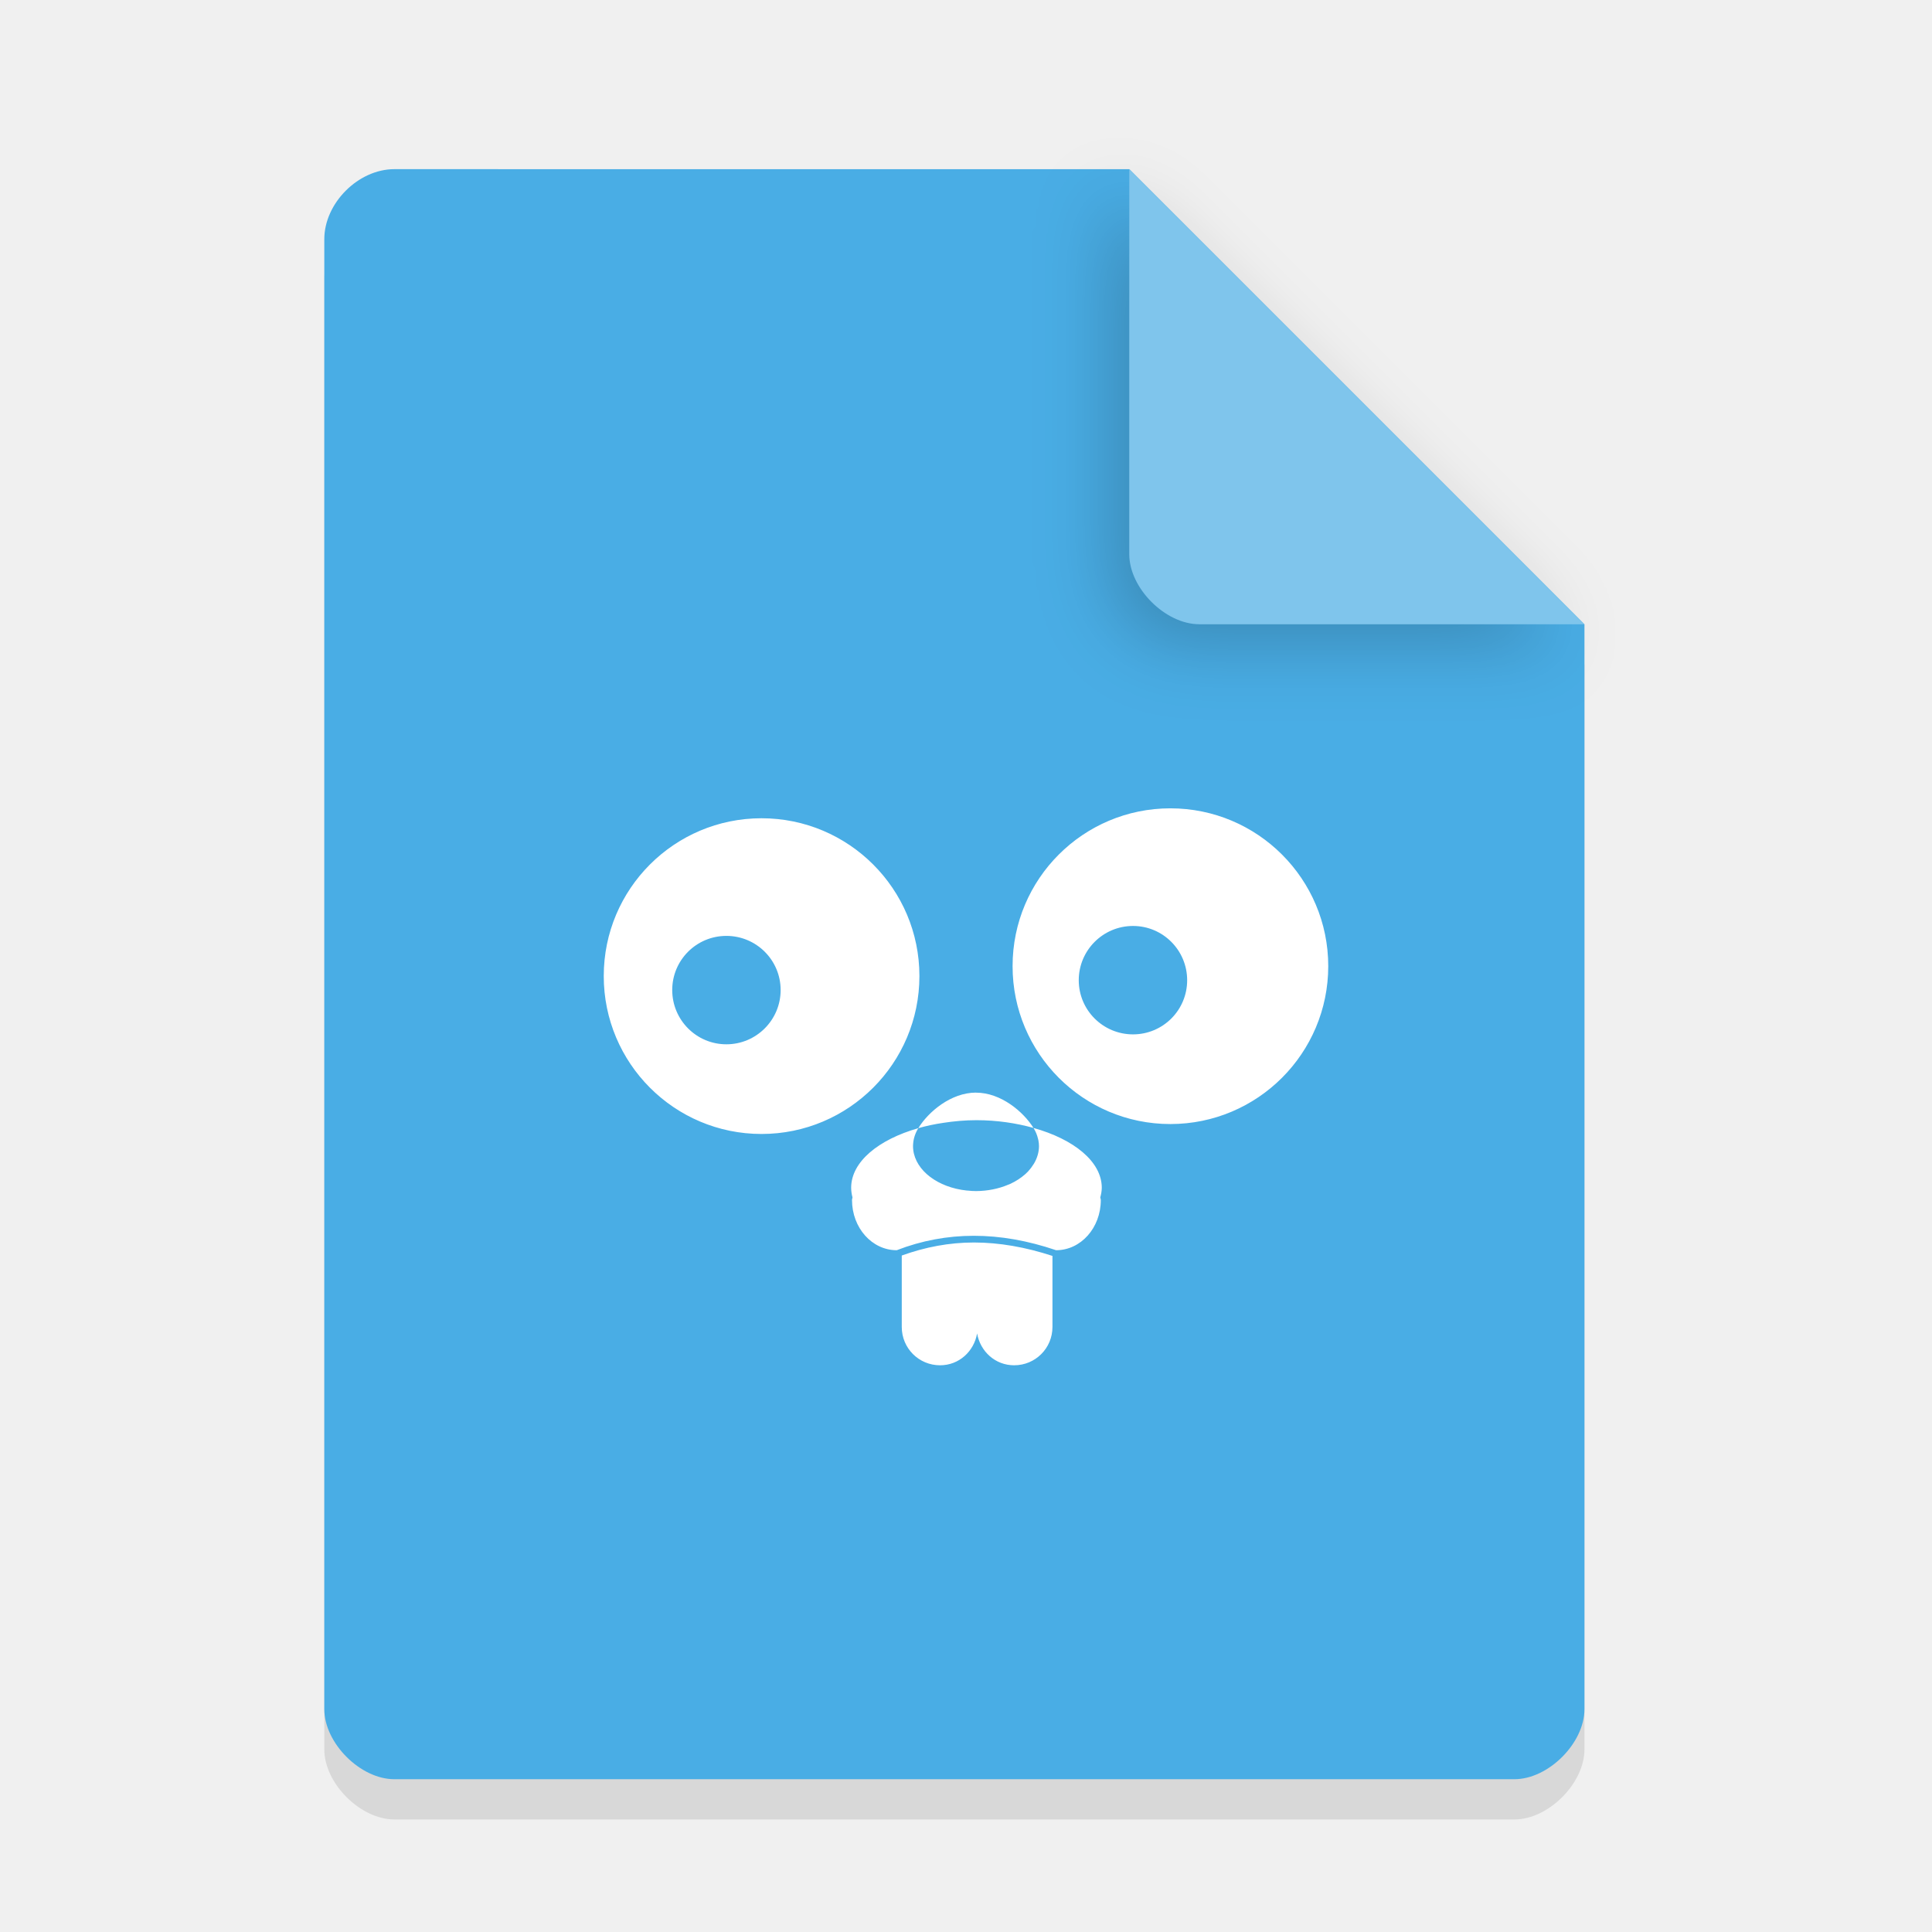
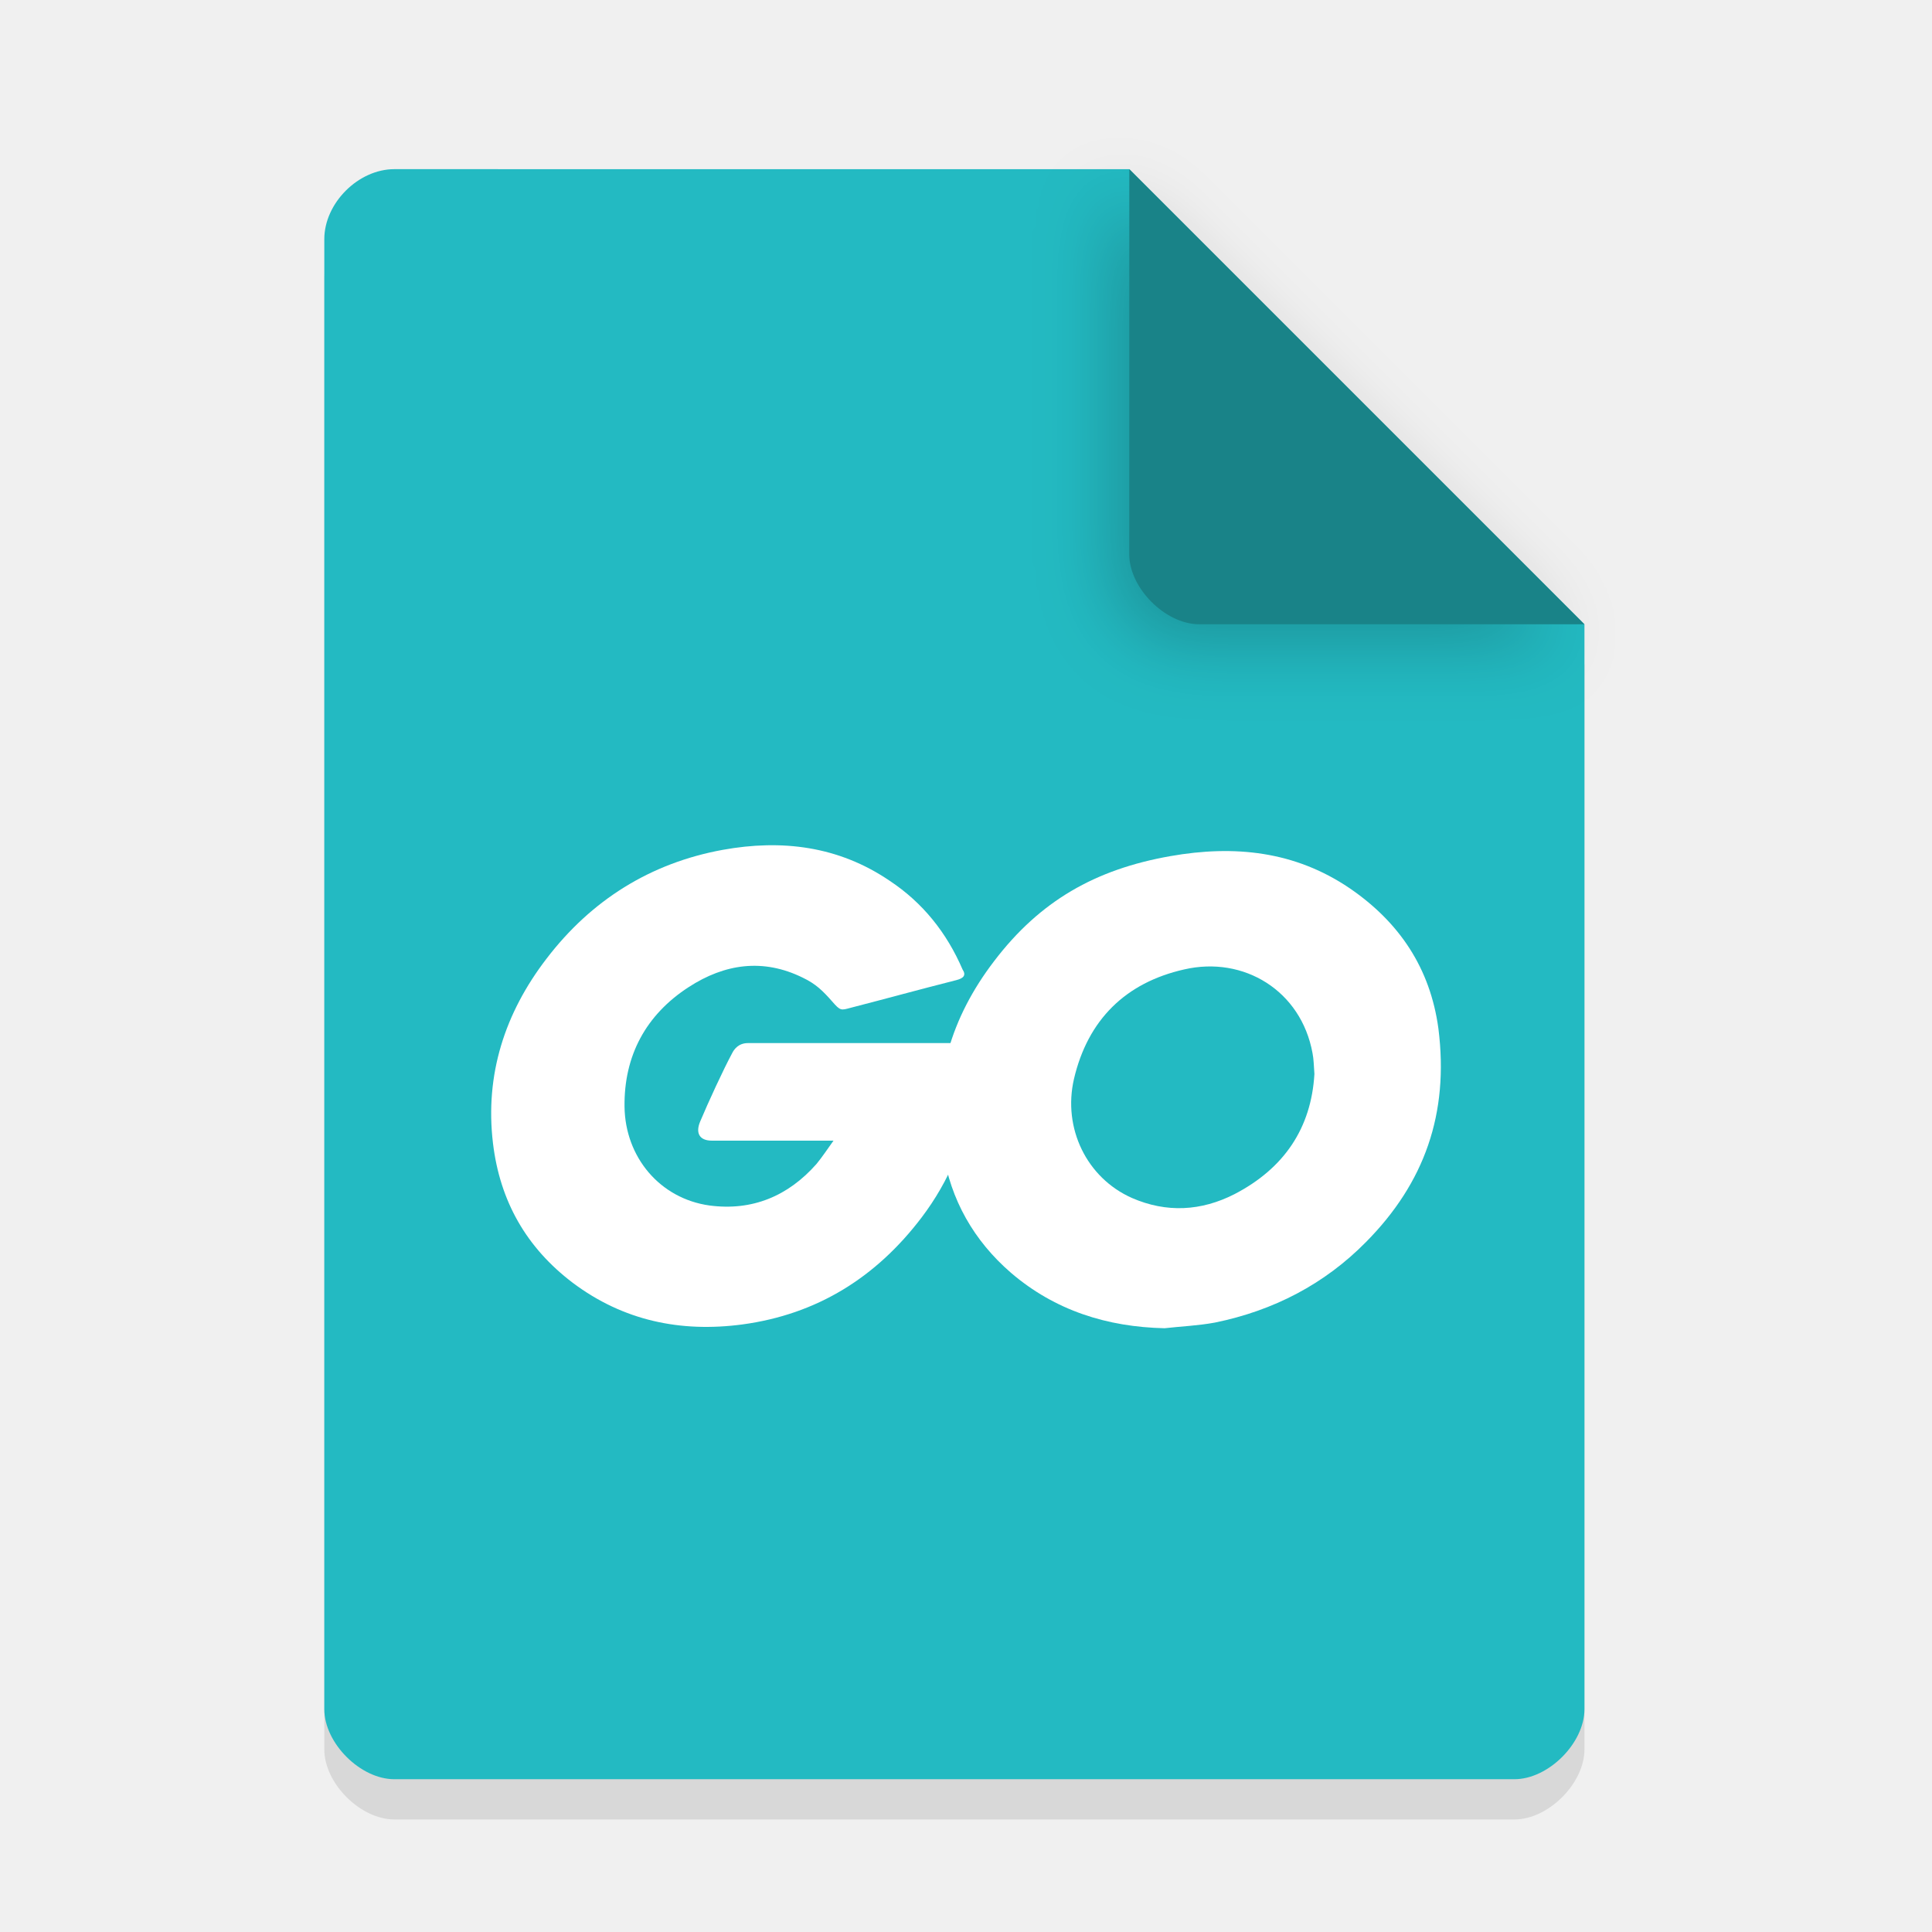
<svg xmlns="http://www.w3.org/2000/svg" width="36pt" height="36pt" version="1.1" viewBox="0 0 36 36">
  <defs>
    <filter id="a" x="-.192" y="-.192" width="1.384" height="1.384" color-interpolation-filters="sRGB">
      <feGaussianBlur stdDeviation="0.678" />
    </filter>
  </defs>
  <path d="m7.348 3.902c-0.672 0-1.305 0.633-1.305 1.305v27.391c0 0.633 0.672 1.305 1.305 1.305h20.871c0.633 0 1.305-0.672 1.305-1.305v-20.215l-8.48-8.48z" opacity=".1" />
-   <path d="m7.348 3.152c-0.672 0-1.305 0.633-1.305 1.305v27.391c0 0.633 0.672 1.305 1.305 1.305h20.871c0.633 0 1.305-0.672 1.305-1.305v-20.215l-8.48-8.48z" fill="#49ade5" />
+   <path d="m7.348 3.152c-0.672 0-1.305 0.633-1.305 1.305v27.391c0 0.633 0.672 1.305 1.305 1.305h20.871c0.633 0 1.305-0.672 1.305-1.305v-20.215l-8.48-8.48z" fill="#23bac2" />
  <path d="m20.668 3.527 8.48 8.48h-7.176c-0.633 0-1.305-0.672-1.305-1.305z" filter="url(#a)" opacity=".2" />
-   <path d="m21.043 3.152 8.48 8.48h-7.176c-0.633 0-1.305-0.672-1.305-1.305z" fill="#7fc5ec" />
-   <path d="m21.808 15.062c-1.624 3.31e-4 -2.94 1.316-2.94 2.94-5.6e-4 1.625 1.316 2.943 2.94 2.943 1.625-3.33e-4 2.942-1.318 2.942-2.943-3.33e-4 -1.624-1.318-2.94-2.942-2.94zm-7.618 0.185c-1.624 3.31e-4 -2.94 1.316-2.94 2.94-5.59e-4 1.625 1.316 2.943 2.94 2.943 1.625-3.33e-4 2.942-1.318 2.942-2.943-3.33e-4 -1.624-1.318-2.94-2.942-2.94zm6.922 2.007c0.558-9.1e-5 1.009 0.453 1.009 1.011 9.1e-5 0.558-0.451 1.009-1.009 1.009-0.558 9.1e-5 -1.011-0.451-1.011-1.009-9.1e-5 -0.558 0.453-1.011 1.011-1.011zm-7.577 0.185c0.558-9.2e-5 1.011 0.451 1.011 1.009 9.1e-5 0.558-0.453 1.011-1.011 1.011-0.558 9.1e-5 -1.009-0.453-1.009-1.011-9.2e-5 -0.558 0.451-1.009 1.009-1.009zm4.652 2.92c-0.467 7.7e-5 -0.889 0.358-1.076 0.663 9.4e-4 -2.68e-4 0.002-0.001 0.003-0.001 0.147-0.042 0.303-0.075 0.467-0.099 0.196-0.03 0.4-0.049 0.614-0.049 0.384-3e-6 0.742 0.055 1.062 0.144-0.188-0.302-0.607-0.657-1.07-0.657zm1.07 0.657c0.041 0.066 0.07 0.136 0.086 0.207 0.002 0.009 4e-3 0.017 0.006 0.025 7e-3 0.036 0.011 0.071 0.011 0.107-1.38e-4 0.112-0.032 0.223-0.093 0.326-0.001 0.002-0.003 0.004-0.004 0.006-0.028 0.046-0.061 0.091-0.1 0.133-0.002 0.003-0.005 0.006-7e-3 0.009-0.008 0.008-0.016 0.015-0.024 0.023-0.007 0.007-0.014 0.014-0.021 0.021-0.002 0.002-0.005 0.004-0.007 0.006-0.08 0.071-0.175 0.133-0.282 0.182-0.012 0.005-0.023 0.009-0.035 0.014-0.181 0.077-0.388 0.118-0.599 0.119-0.051-4.13e-4 -0.103-0.003-0.154-0.009-0.007-4.31e-4 -0.013-8.68e-4 -0.02-0.001-0.538-0.057-0.95-0.37-0.997-0.757-4e-6 -0.001-4e-6 -0.003 0-0.004-0.003-0.022-4e-3 -0.044-0.004-0.066 2.26e-4 -0.01 6.96e-4 -0.02 0.001-0.03 4.15e-4 -0.005 8.67e-4 -0.009 0.001-0.014 0.007-0.1 0.04-0.199 0.096-0.291-0.741 0.211-1.25 0.626-1.251 1.109 5.45e-4 0.061 0.009 0.121 0.025 0.181-7.95e-4 0.017-0.009 0.031-0.009 0.048 0 0.519 0.372 0.936 0.833 0.936 0.925-0.358 1.915-0.359 2.97 0 0.461 0 0.833-0.417 0.833-0.936 0-0.018-9e-3 -0.032-0.01-0.049 0.017-0.059 0.027-0.119 0.028-0.179-3.6e-4 -0.488-0.522-0.906-1.275-1.115zm-1.109 2.136c-0.463 1.51e-4 -0.911 0.086-1.345 0.243v1.331c0 0.396 0.318 0.714 0.714 0.714 0.353 0 0.631-0.258 0.69-0.593 0.059 0.335 0.337 0.593 0.69 0.593 0.396 0 0.714-0.318 0.714-0.714v-1.324c-0.503-0.164-0.991-0.25-1.464-0.25z" fill="#fff" stroke-width="1.221" />
+   <path d="m21.043 3.152 8.48 8.48h-7.176c-0.633 0-1.305-0.672-1.305-1.305z" fill="#198388" />
+   <g transform="matrix(.11729 0 0 .11729 2.6762 15.648)" enable-background="new" fill="#fff">
+     <path d="m129.1 22.3c-6.3 1.6-10.6 2.8-16.8 4.4-1.5 0.4-1.6 0.5-2.9-1-1.5-1.7-2.6-2.8-4.7-3.8-6.3-3.1-12.4-2.2-18.1 1.5-6.8 4.4-10.3 10.9-10.2 19 0.1 8 5.6 14.6 13.5 15.7 6.8 0.9 12.5-1.5 17-6.6 0.9-1.1 1.7-2.3 2.7-3.7h-19.3c-2.1 0-2.6-1.3-1.9-3 1.3-3.1 3.7-8.3 5.1-10.9 0.3-0.6 1-1.6 2.5-1.6h36.4c-0.2 2.7-0.2 5.4-0.6 8.1-1.1 7.2-3.8 13.8-8.2 19.6-7.2 9.5-16.6 15.4-28.5 17-9.8 1.3-18.9-0.6-26.9-6.6-7.4-5.6-11.6-13-12.7-22.2-1.3-10.9 1.9-20.7 8.5-29.3 7.1-9.3 16.5-15.2 28-17.3 9.4-1.7 18.4-0.6 26.5 4.9 5.3 3.5 9.1 8.3 11.6 14.1 0.6 0.9 0.2 1.4-1 1.7z" />
+     <path d="m162.2 77.6c-9.1-0.2-17.4-2.8-24.4-8.8-5.9-5.1-9.6-11.6-10.8-19.3-1.8-11.3 1.3-21.3 8.1-30.2 7.3-9.6 16.1-14.6 28-16.7 10.2-1.8 19.8-0.8 28.5 5.1 7.9 5.4 12.8 12.7 14.1 22.3 1.7 13.5-2.2 24.5-11.5 33.9-6.6 6.7-14.7 10.9-24 12.8-2.7 0.5-5.4 0.6-8 0.9zm23.8-40.4c-0.1-1.3-0.1-2.3-0.3-3.3-1.8-9.9-10.9-15.5-20.4-13.3-9.3 2.1-15.3 8-17.5 17.4-1.8 7.8 2 15.7 9.2 18.9 5.5 2.4 11 2.1 16.3-0.6 7.9-4.1 12.2-10.5 12.7-19.1z" />
+   </g>
</svg>
